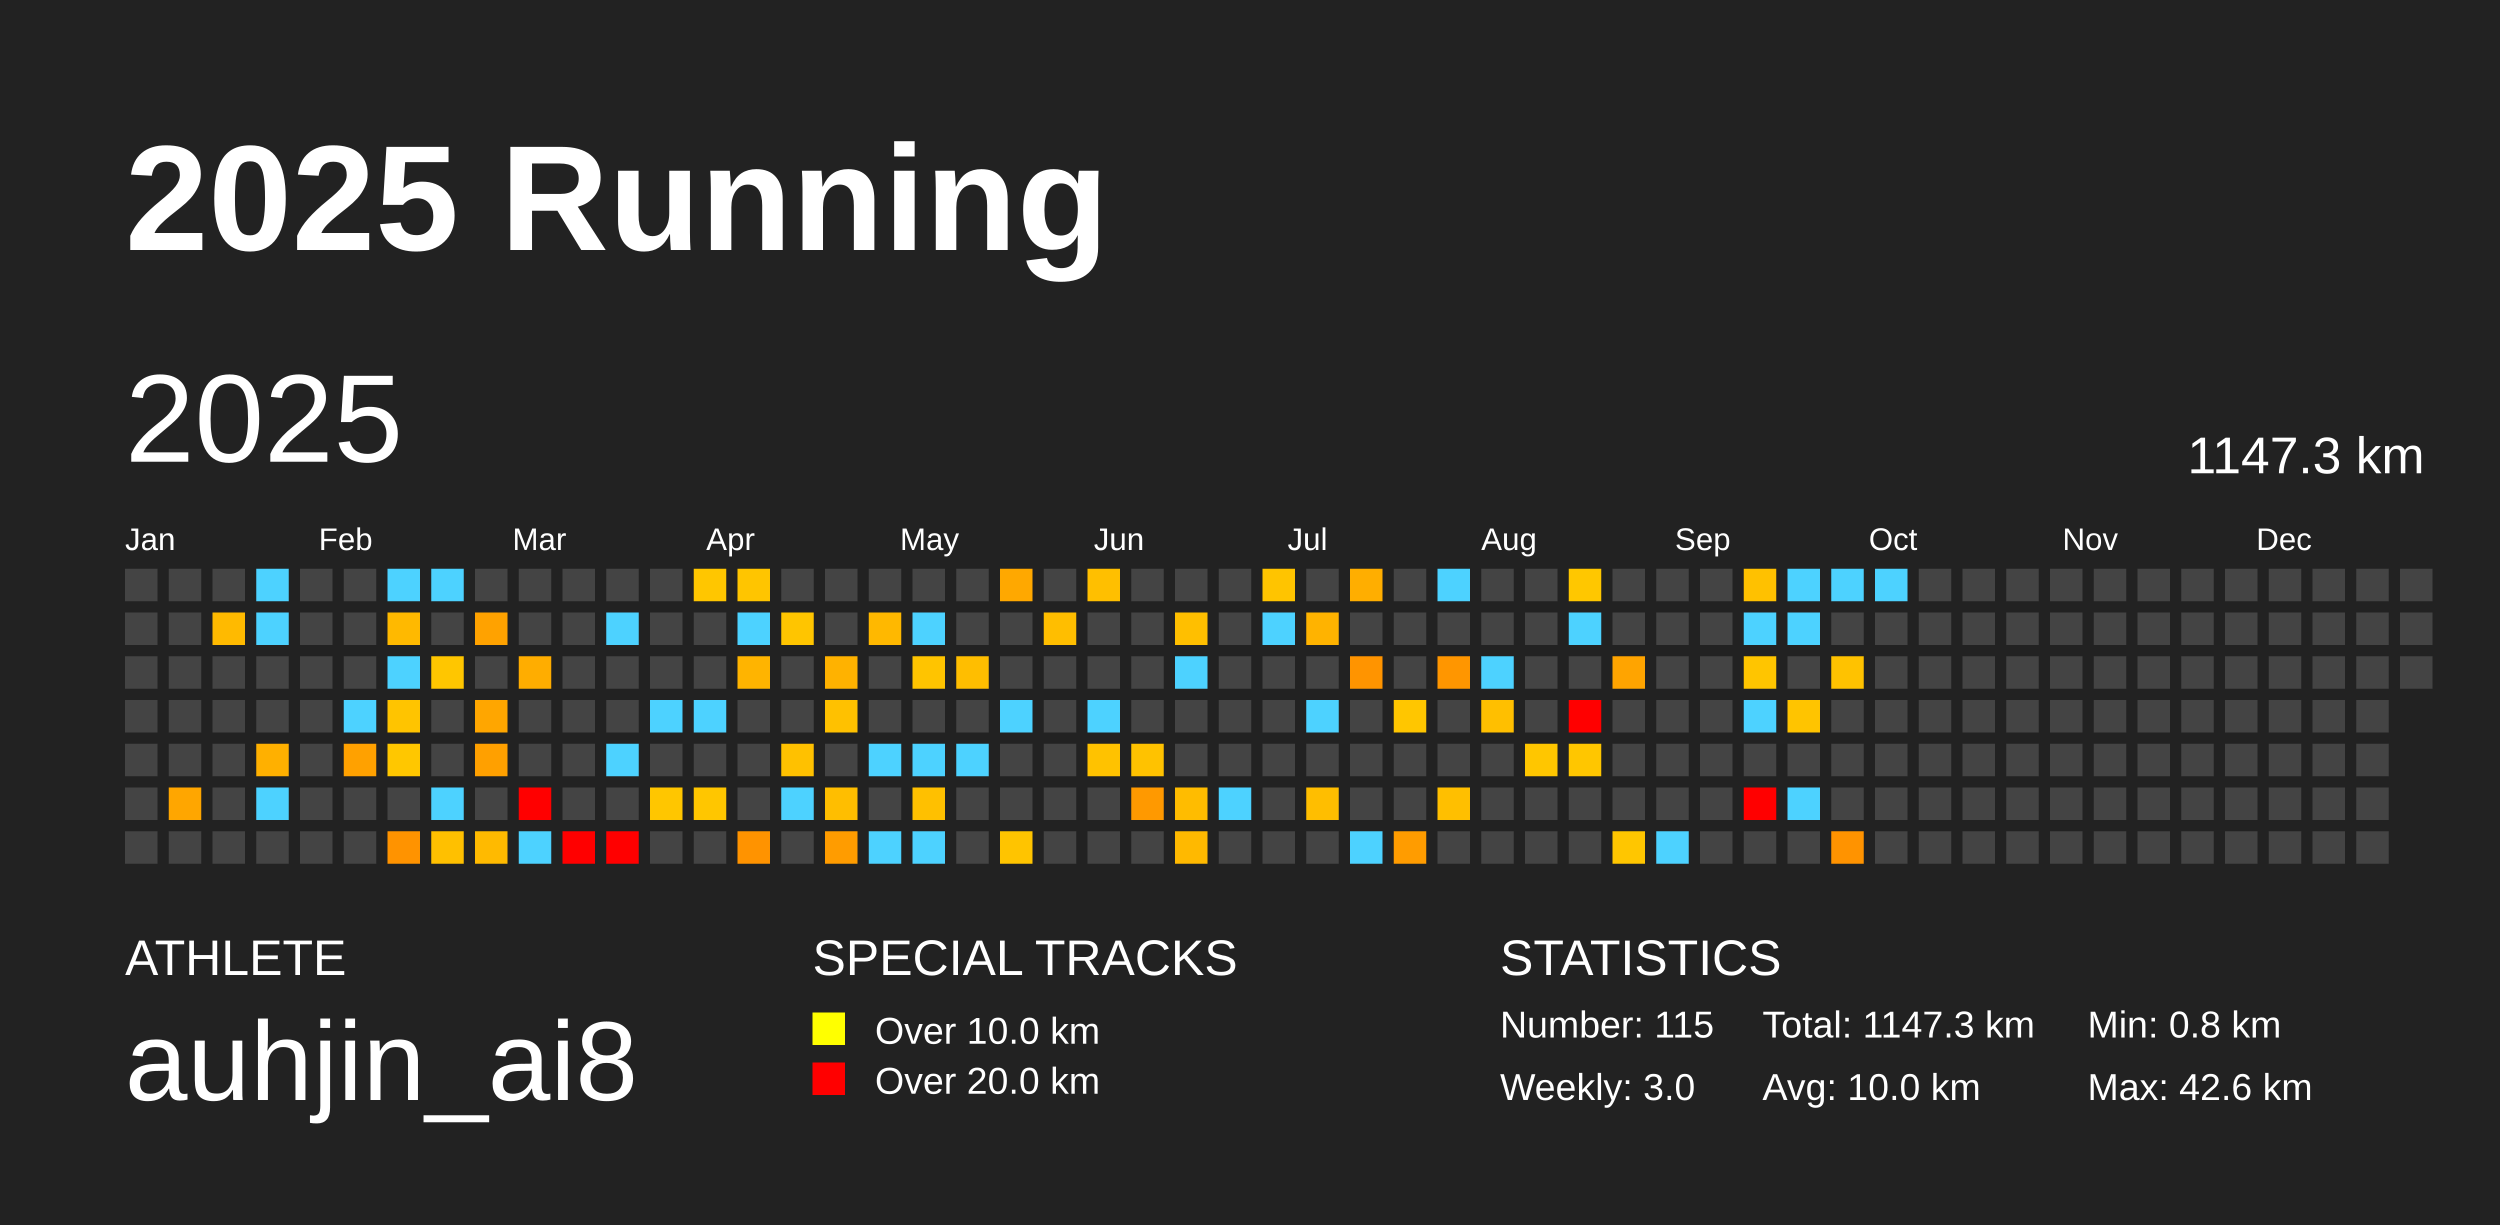
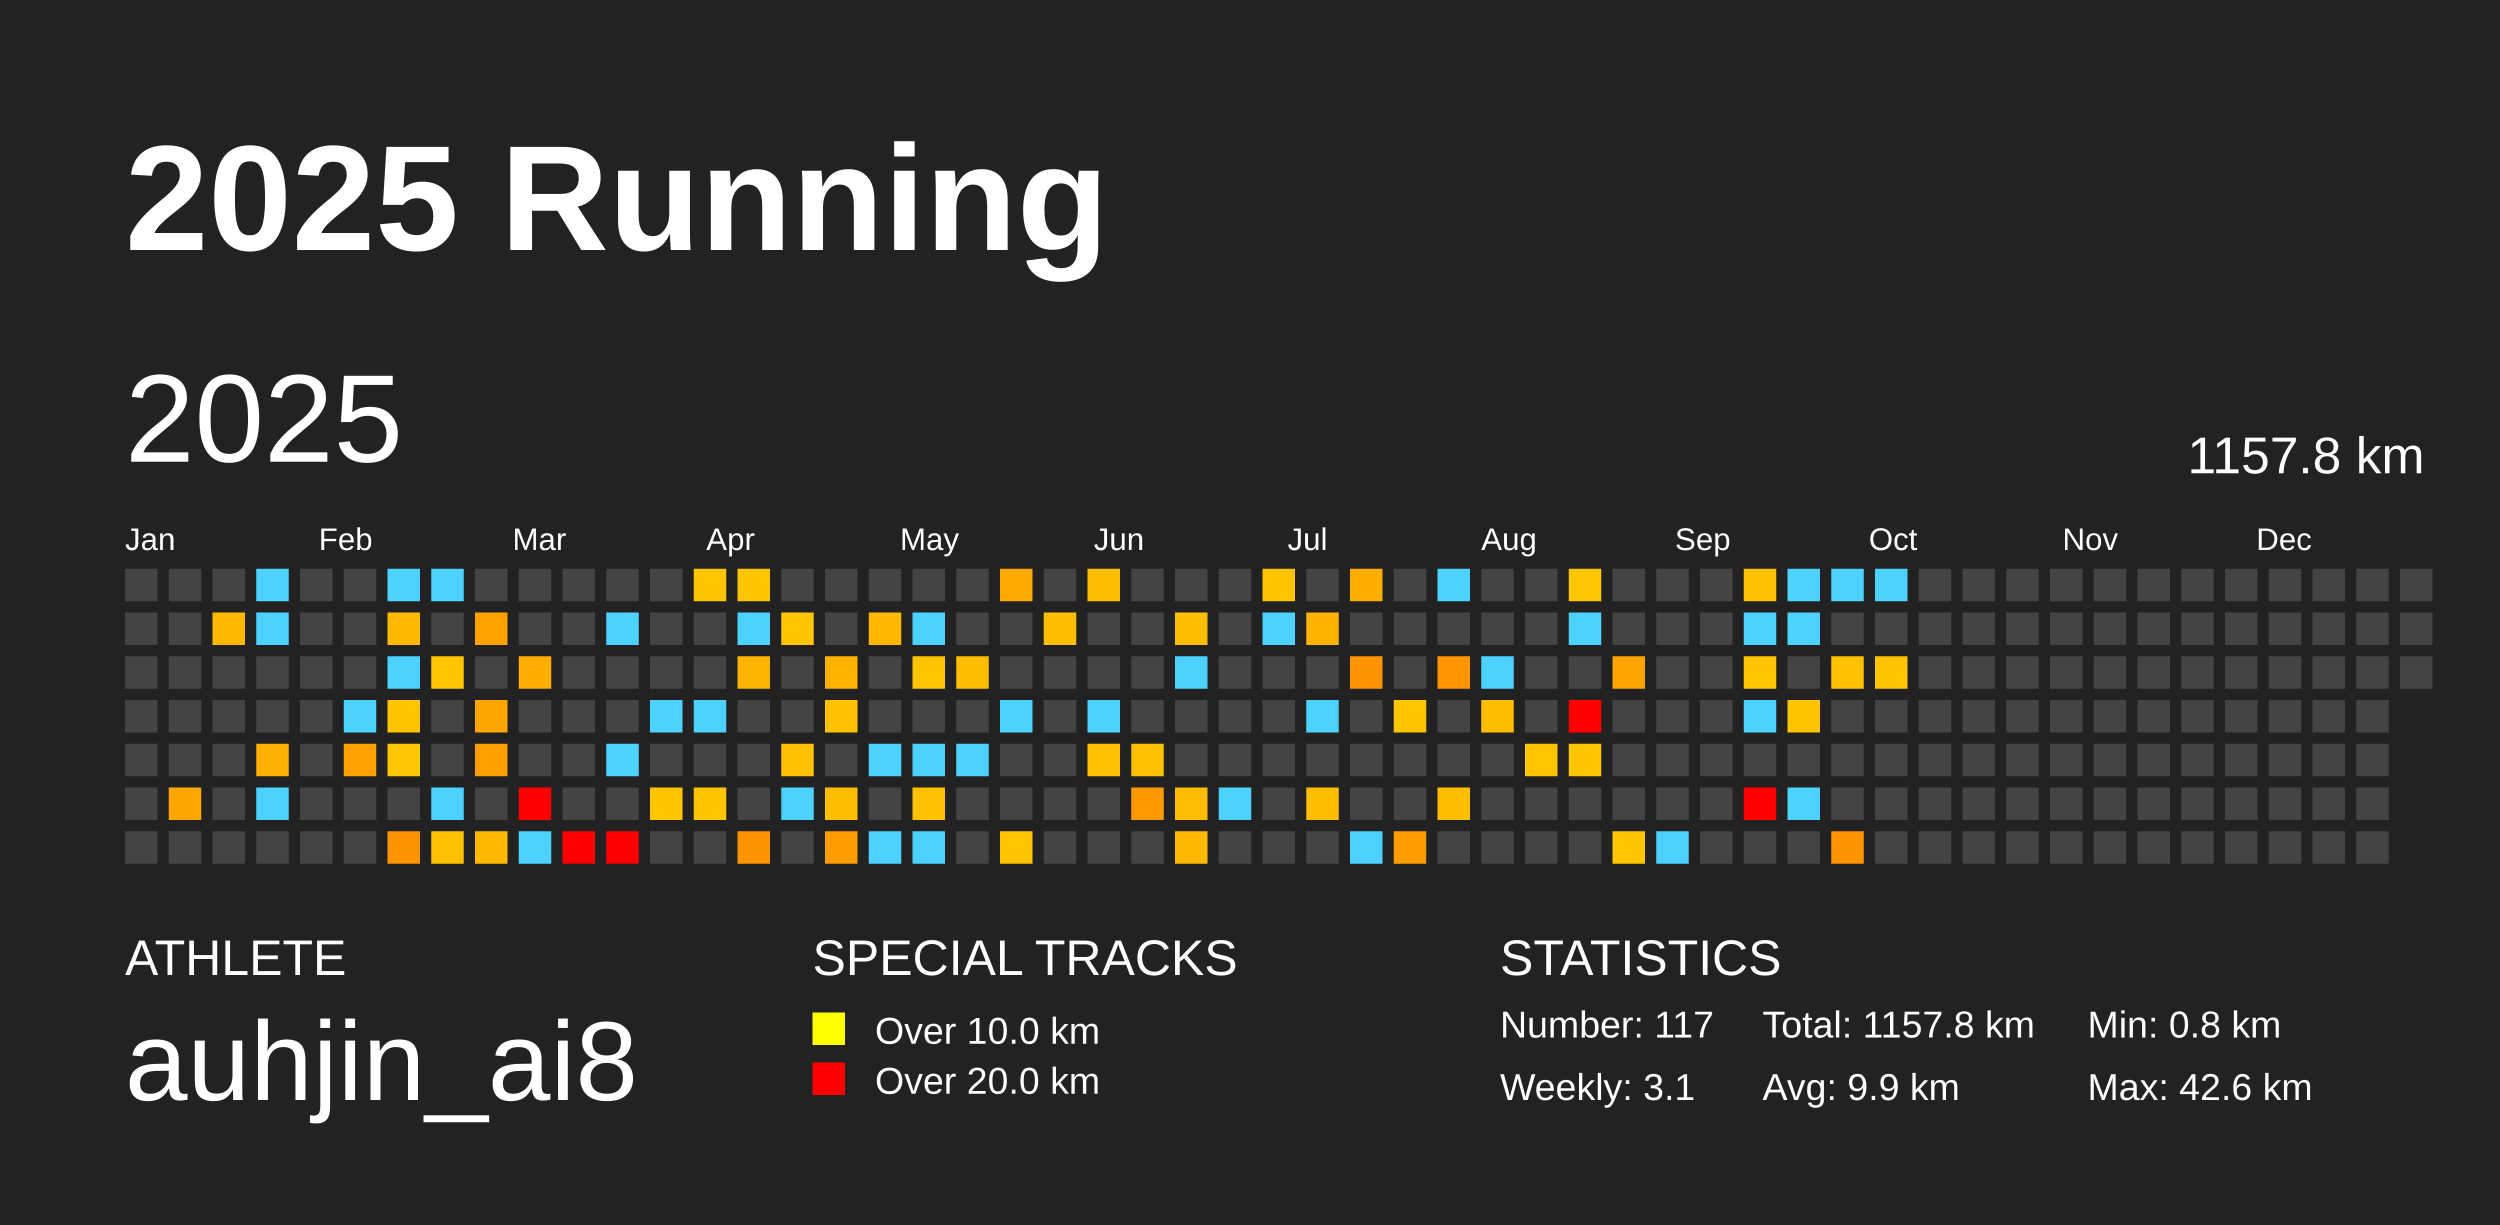
<svg xmlns="http://www.w3.org/2000/svg" baseProfile="full" height="98mm" version="1.1" viewBox="0,0,200,98" width="200mm">
  <defs />
  <rect fill="#222222" height="98" width="200" x="0" y="0" />
  <text fill="#FFFFFF" style="font-size:12px; font-family:Arial; font-weight:bold;" x="10" y="20">2025 Running</text>
  <text fill="#FFFFFF" style="font-size:4px; font-family:Arial" x="10" y="78">ATHLETE</text>
  <text fill="#FFFFFF" style="font-size:9px; font-family:Arial" x="10" y="88">auhjin_ai8</text>
  <text fill="#FFFFFF" style="font-size:4px; font-family:Arial" x="65" y="78">SPECIAL TRACKS</text>
  <rect fill="yellow" height="2.6" width="2.6" x="65" y="81" />
  <text fill="#FFFFFF" style="font-size:3px; font-family:Arial" x="70" y="83.5">Over 10.0 km</text>
  <rect fill="red" height="2.6" width="2.6" x="65" y="85" />
  <text fill="#FFFFFF" style="font-size:3px; font-family:Arial" x="70" y="87.5">Over 20.0 km</text>
  <text fill="#FFFFFF" style="font-size:4px; font-family:Arial" x="120" y="78">STATISTICS</text>
-   <text fill="#FFFFFF" style="font-size:3px; font-family:Arial" x="120" y="83">Number: 115</text>
-   <text fill="#FFFFFF" style="font-size:3px; font-family:Arial" x="120" y="88">Weekly: 3.0</text>
-   <text fill="#FFFFFF" style="font-size:3px; font-family:Arial" x="141" y="83">Total: 1147.3 km</text>
-   <text fill="#FFFFFF" style="font-size:3px; font-family:Arial" x="141" y="88">Avg: 10.0 km</text>
+   <text fill="#FFFFFF" style="font-size:3px; font-family:Arial" x="120" y="83">Number: 117</text>
+   <text fill="#FFFFFF" style="font-size:3px; font-family:Arial" x="120" y="88">Weekly: 3.1</text>
+   <text fill="#FFFFFF" style="font-size:3px; font-family:Arial" x="141" y="83">Total: 1157.8 km</text>
+   <text fill="#FFFFFF" style="font-size:3px; font-family:Arial" x="141" y="88">Avg: 9.9 km</text>
  <text fill="#FFFFFF" style="font-size:3px; font-family:Arial" x="167" y="83">Min: 0.8 km</text>
  <text fill="#FFFFFF" style="font-size:3px; font-family:Arial" x="167" y="88">Max: 42.6 km</text>
  <text dominant-baseline="hanging" fill="#FFFFFF" style="font-size:10.0px; font-family:Arial;" x="10" y="30">2025</text>
-   <text dominant-baseline="hanging" fill="#FFFFFF" style="font-size:4.125px; font-family:Arial;" x="175" y="35">1147.3 km</text>
+   <text dominant-baseline="hanging" fill="#FFFFFF" style="font-size:4.125px; font-family:Arial;" x="175" y="35">1157.8 km</text>
  <text fill="#FFFFFF" style="font-size:2.5px; font-family:Arial" x="10.0" y="44">Jan</text>
  <text fill="#FFFFFF" style="font-size:2.5px; font-family:Arial" x="25.5" y="44">Feb</text>
  <text fill="#FFFFFF" style="font-size:2.5px; font-family:Arial" x="41.0" y="44">Mar</text>
  <text fill="#FFFFFF" style="font-size:2.5px; font-family:Arial" x="56.5" y="44">Apr</text>
  <text fill="#FFFFFF" style="font-size:2.5px; font-family:Arial" x="72.0" y="44">May</text>
  <text fill="#FFFFFF" style="font-size:2.5px; font-family:Arial" x="87.5" y="44">Jun</text>
  <text fill="#FFFFFF" style="font-size:2.5px; font-family:Arial" x="103.0" y="44">Jul</text>
  <text fill="#FFFFFF" style="font-size:2.5px; font-family:Arial" x="118.5" y="44">Aug</text>
  <text fill="#FFFFFF" style="font-size:2.5px; font-family:Arial" x="134.0" y="44">Sep</text>
  <text fill="#FFFFFF" style="font-size:2.5px; font-family:Arial" x="149.5" y="44">Oct</text>
  <text fill="#FFFFFF" style="font-size:2.5px; font-family:Arial" x="165.0" y="44">Nov</text>
  <text fill="#FFFFFF" style="font-size:2.5px; font-family:Arial" x="180.5" y="44">Dec</text>
  <rect fill="#444444" height="2.6" width="2.6" x="10.0" y="45.5" />
  <rect fill="#444444" height="2.6" width="2.6" x="10.0" y="49.0" />
  <rect fill="#444444" height="2.6" width="2.6" x="10.0" y="52.5" />
  <rect fill="#444444" height="2.6" width="2.6" x="10.0" y="56.0" />
  <rect fill="#444444" height="2.6" width="2.6" x="10.0" y="59.5" />
  <rect fill="#444444" height="2.6" width="2.6" x="10.0" y="63.0" />
  <rect fill="#444444" height="2.6" width="2.6" x="10.0" y="66.5" />
  <rect fill="#444444" height="2.6" width="2.6" x="13.5" y="45.5" />
  <rect fill="#444444" height="2.6" width="2.6" x="13.5" y="49.0" />
  <rect fill="#444444" height="2.6" width="2.6" x="13.5" y="52.5" />
  <rect fill="#444444" height="2.6" width="2.6" x="13.5" y="56.0" />
  <rect fill="#444444" height="2.6" width="2.6" x="13.5" y="59.5" />
  <rect fill="#ffa600" height="2.6" width="2.6" x="13.5" y="63.0" />
  <rect fill="#444444" height="2.6" width="2.6" x="13.5" y="66.5" />
  <rect fill="#444444" height="2.6" width="2.6" x="17.0" y="45.5" />
  <rect fill="#ffba00" height="2.6" width="2.6" x="17.0" y="49.0" />
  <rect fill="#444444" height="2.6" width="2.6" x="17.0" y="52.5" />
  <rect fill="#444444" height="2.6" width="2.6" x="17.0" y="56.0" />
  <rect fill="#444444" height="2.6" width="2.6" x="17.0" y="59.5" />
  <rect fill="#444444" height="2.6" width="2.6" x="17.0" y="63.0" />
  <rect fill="#444444" height="2.6" width="2.6" x="17.0" y="66.5" />
  <rect fill="#4dd2ff" height="2.6" width="2.6" x="20.5" y="45.5" />
  <rect fill="#4dd2ff" height="2.6" width="2.6" x="20.5" y="49.0" />
  <rect fill="#444444" height="2.6" width="2.6" x="20.5" y="52.5" />
  <rect fill="#444444" height="2.6" width="2.6" x="20.5" y="56.0" />
  <rect fill="#ffb000" height="2.6" width="2.6" x="20.5" y="59.5" />
  <rect fill="#4dd2ff" height="2.6" width="2.6" x="20.5" y="63.0" />
  <rect fill="#444444" height="2.6" width="2.6" x="20.5" y="66.5" />
  <rect fill="#444444" height="2.6" width="2.6" x="24.0" y="45.5" />
  <rect fill="#444444" height="2.6" width="2.6" x="24.0" y="49.0" />
  <rect fill="#444444" height="2.6" width="2.6" x="24.0" y="52.5" />
  <rect fill="#444444" height="2.6" width="2.6" x="24.0" y="56.0" />
  <rect fill="#444444" height="2.6" width="2.6" x="24.0" y="59.5" />
  <rect fill="#444444" height="2.6" width="2.6" x="24.0" y="63.0" />
  <rect fill="#444444" height="2.6" width="2.6" x="24.0" y="66.5" />
  <rect fill="#444444" height="2.6" width="2.6" x="27.5" y="45.5" />
  <rect fill="#444444" height="2.6" width="2.6" x="27.5" y="49.0" />
  <rect fill="#444444" height="2.6" width="2.6" x="27.5" y="52.5" />
  <rect fill="#4dd2ff" height="2.6" width="2.6" x="27.5" y="56.0" />
  <rect fill="#ffa100" height="2.6" width="2.6" x="27.5" y="59.5" />
  <rect fill="#444444" height="2.6" width="2.6" x="27.5" y="63.0" />
  <rect fill="#444444" height="2.6" width="2.6" x="27.5" y="66.5" />
  <rect fill="#4dd2ff" height="2.6" width="2.6" x="31.0" y="45.5" />
  <rect fill="#ffb900" height="2.6" width="2.6" x="31.0" y="49.0" />
  <rect fill="#4dd2ff" height="2.6" width="2.6" x="31.0" y="52.5" />
  <rect fill="#ffc400" height="2.6" width="2.6" x="31.0" y="56.0" />
  <rect fill="#ffc700" height="2.6" width="2.6" x="31.0" y="59.5" />
  <rect fill="#444444" height="2.6" width="2.6" x="31.0" y="63.0" />
  <rect fill="#ff9300" height="2.6" width="2.6" x="31.0" y="66.5" />
  <rect fill="#4dd2ff" height="2.6" width="2.6" x="34.5" y="45.5" />
  <rect fill="#444444" height="2.6" width="2.6" x="34.5" y="49.0" />
  <rect fill="#ffc600" height="2.6" width="2.6" x="34.5" y="52.5" />
  <rect fill="#444444" height="2.6" width="2.6" x="34.5" y="56.0" />
  <rect fill="#444444" height="2.6" width="2.6" x="34.5" y="59.5" />
  <rect fill="#4dd2ff" height="2.6" width="2.6" x="34.5" y="63.0" />
  <rect fill="#ffc000" height="2.6" width="2.6" x="34.5" y="66.5" />
  <rect fill="#444444" height="2.6" width="2.6" x="38.0" y="45.5" />
  <rect fill="#ffa200" height="2.6" width="2.6" x="38.0" y="49.0" />
  <rect fill="#444444" height="2.6" width="2.6" x="38.0" y="52.5" />
  <rect fill="#ffa600" height="2.6" width="2.6" x="38.0" y="56.0" />
  <rect fill="#ffa000" height="2.6" width="2.6" x="38.0" y="59.5" />
  <rect fill="#444444" height="2.6" width="2.6" x="38.0" y="63.0" />
  <rect fill="#ffba00" height="2.6" width="2.6" x="38.0" y="66.5" />
  <rect fill="#444444" height="2.6" width="2.6" x="41.5" y="45.5" />
  <rect fill="#444444" height="2.6" width="2.6" x="41.5" y="49.0" />
  <rect fill="#ffad00" height="2.6" width="2.6" x="41.5" y="52.5" />
  <rect fill="#444444" height="2.6" width="2.6" x="41.5" y="56.0" />
  <rect fill="#444444" height="2.6" width="2.6" x="41.5" y="59.5" />
  <rect fill="red" height="2.6" width="2.6" x="41.5" y="63.0" />
  <rect fill="#4dd2ff" height="2.6" width="2.6" x="41.5" y="66.5" />
  <rect fill="#444444" height="2.6" width="2.6" x="45.0" y="45.5" />
  <rect fill="#444444" height="2.6" width="2.6" x="45.0" y="49.0" />
  <rect fill="#444444" height="2.6" width="2.6" x="45.0" y="52.5" />
  <rect fill="#444444" height="2.6" width="2.6" x="45.0" y="56.0" />
  <rect fill="#444444" height="2.6" width="2.6" x="45.0" y="59.5" />
  <rect fill="#444444" height="2.6" width="2.6" x="45.0" y="63.0" />
  <rect fill="red" height="2.6" width="2.6" x="45.0" y="66.5" />
  <rect fill="#444444" height="2.6" width="2.6" x="48.5" y="45.5" />
  <rect fill="#4dd2ff" height="2.6" width="2.6" x="48.5" y="49.0" />
  <rect fill="#444444" height="2.6" width="2.6" x="48.5" y="52.5" />
  <rect fill="#444444" height="2.6" width="2.6" x="48.5" y="56.0" />
  <rect fill="#4dd2ff" height="2.6" width="2.6" x="48.5" y="59.5" />
  <rect fill="#444444" height="2.6" width="2.6" x="48.5" y="63.0" />
  <rect fill="red" height="2.6" width="2.6" x="48.5" y="66.5" />
  <rect fill="#444444" height="2.6" width="2.6" x="52.0" y="45.5" />
  <rect fill="#444444" height="2.6" width="2.6" x="52.0" y="49.0" />
  <rect fill="#444444" height="2.6" width="2.6" x="52.0" y="52.5" />
  <rect fill="#4dd2ff" height="2.6" width="2.6" x="52.0" y="56.0" />
  <rect fill="#444444" height="2.6" width="2.6" x="52.0" y="59.5" />
  <rect fill="#ffc600" height="2.6" width="2.6" x="52.0" y="63.0" />
  <rect fill="#444444" height="2.6" width="2.6" x="52.0" y="66.5" />
  <rect fill="#ffc600" height="2.6" width="2.6" x="55.5" y="45.5" />
  <rect fill="#444444" height="2.6" width="2.6" x="55.5" y="49.0" />
  <rect fill="#444444" height="2.6" width="2.6" x="55.5" y="52.5" />
  <rect fill="#4dd2ff" height="2.6" width="2.6" x="55.5" y="56.0" />
  <rect fill="#444444" height="2.6" width="2.6" x="55.5" y="59.5" />
  <rect fill="#ffc600" height="2.6" width="2.6" x="55.5" y="63.0" />
  <rect fill="#444444" height="2.6" width="2.6" x="55.5" y="66.5" />
  <rect fill="#ffc500" height="2.6" width="2.6" x="59.0" y="45.5" />
  <rect fill="#4dd2ff" height="2.6" width="2.6" x="59.0" y="49.0" />
  <rect fill="#ffb400" height="2.6" width="2.6" x="59.0" y="52.5" />
  <rect fill="#444444" height="2.6" width="2.6" x="59.0" y="56.0" />
  <rect fill="#444444" height="2.6" width="2.6" x="59.0" y="59.5" />
  <rect fill="#444444" height="2.6" width="2.6" x="59.0" y="63.0" />
  <rect fill="#ff9300" height="2.6" width="2.6" x="59.0" y="66.5" />
  <rect fill="#444444" height="2.6" width="2.6" x="62.5" y="45.5" />
  <rect fill="#ffc500" height="2.6" width="2.6" x="62.5" y="49.0" />
  <rect fill="#444444" height="2.6" width="2.6" x="62.5" y="52.5" />
  <rect fill="#444444" height="2.6" width="2.6" x="62.5" y="56.0" />
  <rect fill="#ffc100" height="2.6" width="2.6" x="62.5" y="59.5" />
  <rect fill="#4dd2ff" height="2.6" width="2.6" x="62.5" y="63.0" />
  <rect fill="#444444" height="2.6" width="2.6" x="62.5" y="66.5" />
  <rect fill="#444444" height="2.6" width="2.6" x="66.0" y="45.5" />
  <rect fill="#444444" height="2.6" width="2.6" x="66.0" y="49.0" />
  <rect fill="#ffb200" height="2.6" width="2.6" x="66.0" y="52.5" />
  <rect fill="#ffc100" height="2.6" width="2.6" x="66.0" y="56.0" />
  <rect fill="#444444" height="2.6" width="2.6" x="66.0" y="59.5" />
  <rect fill="#ffbe00" height="2.6" width="2.6" x="66.0" y="63.0" />
  <rect fill="#ff9c00" height="2.6" width="2.6" x="66.0" y="66.5" />
  <rect fill="#444444" height="2.6" width="2.6" x="69.5" y="45.5" />
  <rect fill="#ffb800" height="2.6" width="2.6" x="69.5" y="49.0" />
  <rect fill="#444444" height="2.6" width="2.6" x="69.5" y="52.5" />
  <rect fill="#444444" height="2.6" width="2.6" x="69.5" y="56.0" />
  <rect fill="#4dd2ff" height="2.6" width="2.6" x="69.5" y="59.5" />
  <rect fill="#444444" height="2.6" width="2.6" x="69.5" y="63.0" />
  <rect fill="#4dd2ff" height="2.6" width="2.6" x="69.5" y="66.5" />
  <rect fill="#444444" height="2.6" width="2.6" x="73.0" y="45.5" />
  <rect fill="#4dd2ff" height="2.6" width="2.6" x="73.0" y="49.0" />
  <rect fill="#ffc400" height="2.6" width="2.6" x="73.0" y="52.5" />
  <rect fill="#444444" height="2.6" width="2.6" x="73.0" y="56.0" />
  <rect fill="#4dd2ff" height="2.6" width="2.6" x="73.0" y="59.5" />
  <rect fill="#ffc000" height="2.6" width="2.6" x="73.0" y="63.0" />
  <rect fill="#4dd2ff" height="2.6" width="2.6" x="73.0" y="66.5" />
  <rect fill="#444444" height="2.6" width="2.6" x="76.5" y="45.5" />
  <rect fill="#444444" height="2.6" width="2.6" x="76.5" y="49.0" />
  <rect fill="#ffbe00" height="2.6" width="2.6" x="76.5" y="52.5" />
  <rect fill="#444444" height="2.6" width="2.6" x="76.5" y="56.0" />
  <rect fill="#4dd2ff" height="2.6" width="2.6" x="76.5" y="59.5" />
  <rect fill="#444444" height="2.6" width="2.6" x="76.5" y="63.0" />
  <rect fill="#444444" height="2.6" width="2.6" x="76.5" y="66.5" />
  <rect fill="#ffa800" height="2.6" width="2.6" x="80.0" y="45.5" />
  <rect fill="#444444" height="2.6" width="2.6" x="80.0" y="49.0" />
  <rect fill="#444444" height="2.6" width="2.6" x="80.0" y="52.5" />
  <rect fill="#4dd2ff" height="2.6" width="2.6" x="80.0" y="56.0" />
  <rect fill="#444444" height="2.6" width="2.6" x="80.0" y="59.5" />
  <rect fill="#444444" height="2.6" width="2.6" x="80.0" y="63.0" />
  <rect fill="#ffc400" height="2.6" width="2.6" x="80.0" y="66.5" />
  <rect fill="#444444" height="2.6" width="2.6" x="83.5" y="45.5" />
  <rect fill="#ffbe00" height="2.6" width="2.6" x="83.5" y="49.0" />
  <rect fill="#444444" height="2.6" width="2.6" x="83.5" y="52.5" />
  <rect fill="#444444" height="2.6" width="2.6" x="83.5" y="56.0" />
  <rect fill="#444444" height="2.6" width="2.6" x="83.5" y="59.5" />
  <rect fill="#444444" height="2.6" width="2.6" x="83.5" y="63.0" />
  <rect fill="#444444" height="2.6" width="2.6" x="83.5" y="66.5" />
  <rect fill="#ffbf00" height="2.6" width="2.6" x="87.0" y="45.5" />
  <rect fill="#444444" height="2.6" width="2.6" x="87.0" y="49.0" />
  <rect fill="#444444" height="2.6" width="2.6" x="87.0" y="52.5" />
  <rect fill="#4dd2ff" height="2.6" width="2.6" x="87.0" y="56.0" />
  <rect fill="#ffc200" height="2.6" width="2.6" x="87.0" y="59.5" />
  <rect fill="#444444" height="2.6" width="2.6" x="87.0" y="63.0" />
  <rect fill="#444444" height="2.6" width="2.6" x="87.0" y="66.5" />
  <rect fill="#444444" height="2.6" width="2.6" x="90.5" y="45.5" />
  <rect fill="#444444" height="2.6" width="2.6" x="90.5" y="49.0" />
  <rect fill="#444444" height="2.6" width="2.6" x="90.5" y="52.5" />
  <rect fill="#444444" height="2.6" width="2.6" x="90.5" y="56.0" />
  <rect fill="#ffc200" height="2.6" width="2.6" x="90.5" y="59.5" />
  <rect fill="#ff9900" height="2.6" width="2.6" x="90.5" y="63.0" />
  <rect fill="#444444" height="2.6" width="2.6" x="90.5" y="66.5" />
  <rect fill="#444444" height="2.6" width="2.6" x="94.0" y="45.5" />
  <rect fill="#ffbf00" height="2.6" width="2.6" x="94.0" y="49.0" />
  <rect fill="#4dd2ff" height="2.6" width="2.6" x="94.0" y="52.5" />
  <rect fill="#444444" height="2.6" width="2.6" x="94.0" y="56.0" />
  <rect fill="#444444" height="2.6" width="2.6" x="94.0" y="59.5" />
  <rect fill="#ffbc00" height="2.6" width="2.6" x="94.0" y="63.0" />
  <rect fill="#ffb900" height="2.6" width="2.6" x="94.0" y="66.5" />
  <rect fill="#444444" height="2.6" width="2.6" x="97.5" y="45.5" />
  <rect fill="#444444" height="2.6" width="2.6" x="97.5" y="49.0" />
  <rect fill="#444444" height="2.6" width="2.6" x="97.5" y="52.5" />
  <rect fill="#444444" height="2.6" width="2.6" x="97.5" y="56.0" />
  <rect fill="#444444" height="2.6" width="2.6" x="97.5" y="59.5" />
  <rect fill="#4dd2ff" height="2.6" width="2.6" x="97.5" y="63.0" />
  <rect fill="#444444" height="2.6" width="2.6" x="97.5" y="66.5" />
  <rect fill="#ffc400" height="2.6" width="2.6" x="101.0" y="45.5" />
  <rect fill="#4dd2ff" height="2.6" width="2.6" x="101.0" y="49.0" />
  <rect fill="#444444" height="2.6" width="2.6" x="101.0" y="52.5" />
  <rect fill="#444444" height="2.6" width="2.6" x="101.0" y="56.0" />
  <rect fill="#444444" height="2.6" width="2.6" x="101.0" y="59.5" />
  <rect fill="#444444" height="2.6" width="2.6" x="101.0" y="63.0" />
  <rect fill="#444444" height="2.6" width="2.6" x="101.0" y="66.5" />
  <rect fill="#444444" height="2.6" width="2.6" x="104.5" y="45.5" />
  <rect fill="#ffb300" height="2.6" width="2.6" x="104.5" y="49.0" />
  <rect fill="#444444" height="2.6" width="2.6" x="104.5" y="52.5" />
  <rect fill="#4dd2ff" height="2.6" width="2.6" x="104.5" y="56.0" />
  <rect fill="#444444" height="2.6" width="2.6" x="104.5" y="59.5" />
  <rect fill="#ffbe00" height="2.6" width="2.6" x="104.5" y="63.0" />
  <rect fill="#444444" height="2.6" width="2.6" x="104.5" y="66.5" />
  <rect fill="#ffae00" height="2.6" width="2.6" x="108.0" y="45.5" />
  <rect fill="#444444" height="2.6" width="2.6" x="108.0" y="49.0" />
  <rect fill="#ff9400" height="2.6" width="2.6" x="108.0" y="52.5" />
  <rect fill="#444444" height="2.6" width="2.6" x="108.0" y="56.0" />
  <rect fill="#444444" height="2.6" width="2.6" x="108.0" y="59.5" />
  <rect fill="#444444" height="2.6" width="2.6" x="108.0" y="63.0" />
  <rect fill="#4dd2ff" height="2.6" width="2.6" x="108.0" y="66.5" />
  <rect fill="#444444" height="2.6" width="2.6" x="111.5" y="45.5" />
  <rect fill="#444444" height="2.6" width="2.6" x="111.5" y="49.0" />
  <rect fill="#444444" height="2.6" width="2.6" x="111.5" y="52.5" />
  <rect fill="#ffc600" height="2.6" width="2.6" x="111.5" y="56.0" />
  <rect fill="#444444" height="2.6" width="2.6" x="111.5" y="59.5" />
  <rect fill="#444444" height="2.6" width="2.6" x="111.5" y="63.0" />
  <rect fill="#ff9c00" height="2.6" width="2.6" x="111.5" y="66.5" />
  <rect fill="#4dd2ff" height="2.6" width="2.6" x="115.0" y="45.5" />
  <rect fill="#444444" height="2.6" width="2.6" x="115.0" y="49.0" />
  <rect fill="#ff9600" height="2.6" width="2.6" x="115.0" y="52.5" />
  <rect fill="#444444" height="2.6" width="2.6" x="115.0" y="56.0" />
  <rect fill="#444444" height="2.6" width="2.6" x="115.0" y="59.5" />
  <rect fill="#ffbf00" height="2.6" width="2.6" x="115.0" y="63.0" />
  <rect fill="#444444" height="2.6" width="2.6" x="115.0" y="66.5" />
  <rect fill="#444444" height="2.6" width="2.6" x="118.5" y="45.5" />
  <rect fill="#444444" height="2.6" width="2.6" x="118.5" y="49.0" />
  <rect fill="#4dd2ff" height="2.6" width="2.6" x="118.5" y="52.5" />
  <rect fill="#ffbf00" height="2.6" width="2.6" x="118.5" y="56.0" />
  <rect fill="#444444" height="2.6" width="2.6" x="118.5" y="59.5" />
  <rect fill="#444444" height="2.6" width="2.6" x="118.5" y="63.0" />
  <rect fill="#444444" height="2.6" width="2.6" x="118.5" y="66.5" />
  <rect fill="#444444" height="2.6" width="2.6" x="122.0" y="45.5" />
  <rect fill="#444444" height="2.6" width="2.6" x="122.0" y="49.0" />
  <rect fill="#444444" height="2.6" width="2.6" x="122.0" y="52.5" />
  <rect fill="#444444" height="2.6" width="2.6" x="122.0" y="56.0" />
  <rect fill="#ffc600" height="2.6" width="2.6" x="122.0" y="59.5" />
  <rect fill="#444444" height="2.6" width="2.6" x="122.0" y="63.0" />
  <rect fill="#444444" height="2.6" width="2.6" x="122.0" y="66.5" />
  <rect fill="#ffc700" height="2.6" width="2.6" x="125.5" y="45.5" />
  <rect fill="#4dd2ff" height="2.6" width="2.6" x="125.5" y="49.0" />
  <rect fill="#444444" height="2.6" width="2.6" x="125.5" y="52.5" />
  <rect fill="red" height="2.6" width="2.6" x="125.5" y="56.0" />
  <rect fill="#ffc600" height="2.6" width="2.6" x="125.5" y="59.5" />
  <rect fill="#444444" height="2.6" width="2.6" x="125.5" y="63.0" />
  <rect fill="#444444" height="2.6" width="2.6" x="125.5" y="66.5" />
  <rect fill="#444444" height="2.6" width="2.6" x="129.0" y="45.5" />
  <rect fill="#444444" height="2.6" width="2.6" x="129.0" y="49.0" />
  <rect fill="#ffa400" height="2.6" width="2.6" x="129.0" y="52.5" />
  <rect fill="#444444" height="2.6" width="2.6" x="129.0" y="56.0" />
  <rect fill="#444444" height="2.6" width="2.6" x="129.0" y="59.5" />
  <rect fill="#444444" height="2.6" width="2.6" x="129.0" y="63.0" />
  <rect fill="#ffc600" height="2.6" width="2.6" x="129.0" y="66.5" />
  <rect fill="#444444" height="2.6" width="2.6" x="132.5" y="45.5" />
  <rect fill="#444444" height="2.6" width="2.6" x="132.5" y="49.0" />
  <rect fill="#444444" height="2.6" width="2.6" x="132.5" y="52.5" />
  <rect fill="#444444" height="2.6" width="2.6" x="132.5" y="56.0" />
  <rect fill="#444444" height="2.6" width="2.6" x="132.5" y="59.5" />
  <rect fill="#444444" height="2.6" width="2.6" x="132.5" y="63.0" />
  <rect fill="#4dd2ff" height="2.6" width="2.6" x="132.5" y="66.5" />
  <rect fill="#444444" height="2.6" width="2.6" x="136.0" y="45.5" />
  <rect fill="#444444" height="2.6" width="2.6" x="136.0" y="49.0" />
  <rect fill="#444444" height="2.6" width="2.6" x="136.0" y="52.5" />
  <rect fill="#444444" height="2.6" width="2.6" x="136.0" y="56.0" />
  <rect fill="#444444" height="2.6" width="2.6" x="136.0" y="59.5" />
  <rect fill="#444444" height="2.6" width="2.6" x="136.0" y="63.0" />
  <rect fill="#444444" height="2.6" width="2.6" x="136.0" y="66.5" />
  <rect fill="#ffc100" height="2.6" width="2.6" x="139.5" y="45.5" />
  <rect fill="#4dd2ff" height="2.6" width="2.6" x="139.5" y="49.0" />
  <rect fill="#ffc500" height="2.6" width="2.6" x="139.5" y="52.5" />
  <rect fill="#4dd2ff" height="2.6" width="2.6" x="139.5" y="56.0" />
  <rect fill="#444444" height="2.6" width="2.6" x="139.5" y="59.5" />
  <rect fill="red" height="2.6" width="2.6" x="139.5" y="63.0" />
  <rect fill="#444444" height="2.6" width="2.6" x="139.5" y="66.5" />
  <rect fill="#4dd2ff" height="2.6" width="2.6" x="143.0" y="45.5" />
  <rect fill="#4dd2ff" height="2.6" width="2.6" x="143.0" y="49.0" />
  <rect fill="#444444" height="2.6" width="2.6" x="143.0" y="52.5" />
  <rect fill="#ffc400" height="2.6" width="2.6" x="143.0" y="56.0" />
  <rect fill="#444444" height="2.6" width="2.6" x="143.0" y="59.5" />
  <rect fill="#4dd2ff" height="2.6" width="2.6" x="143.0" y="63.0" />
  <rect fill="#444444" height="2.6" width="2.6" x="143.0" y="66.5" />
  <rect fill="#4dd2ff" height="2.6" width="2.6" x="146.5" y="45.5" />
  <rect fill="#444444" height="2.6" width="2.6" x="146.5" y="49.0" />
  <rect fill="#ffc200" height="2.6" width="2.6" x="146.5" y="52.5" />
  <rect fill="#444444" height="2.6" width="2.6" x="146.5" y="56.0" />
  <rect fill="#444444" height="2.6" width="2.6" x="146.5" y="59.5" />
  <rect fill="#444444" height="2.6" width="2.6" x="146.5" y="63.0" />
  <rect fill="#ff9300" height="2.6" width="2.6" x="146.5" y="66.5" />
  <rect fill="#4dd2ff" height="2.6" width="2.6" x="150.0" y="45.5" />
  <rect fill="#444444" height="2.6" width="2.6" x="150.0" y="49.0" />
-   <rect fill="#444444" height="2.6" width="2.6" x="150.0" y="52.5" />
+   <rect fill="#ffc400" height="2.6" width="2.6" x="150.0" y="52.5" />
  <rect fill="#444444" height="2.6" width="2.6" x="150.0" y="56.0" />
  <rect fill="#444444" height="2.6" width="2.6" x="150.0" y="59.5" />
  <rect fill="#444444" height="2.6" width="2.6" x="150.0" y="63.0" />
  <rect fill="#444444" height="2.6" width="2.6" x="150.0" y="66.5" />
  <rect fill="#444444" height="2.6" width="2.6" x="153.5" y="45.5" />
  <rect fill="#444444" height="2.6" width="2.6" x="153.5" y="49.0" />
  <rect fill="#444444" height="2.6" width="2.6" x="153.5" y="52.5" />
  <rect fill="#444444" height="2.6" width="2.6" x="153.5" y="56.0" />
  <rect fill="#444444" height="2.6" width="2.6" x="153.5" y="59.5" />
  <rect fill="#444444" height="2.6" width="2.6" x="153.5" y="63.0" />
  <rect fill="#444444" height="2.6" width="2.6" x="153.5" y="66.5" />
  <rect fill="#444444" height="2.6" width="2.6" x="157.0" y="45.5" />
  <rect fill="#444444" height="2.6" width="2.6" x="157.0" y="49.0" />
  <rect fill="#444444" height="2.6" width="2.6" x="157.0" y="52.5" />
  <rect fill="#444444" height="2.6" width="2.6" x="157.0" y="56.0" />
  <rect fill="#444444" height="2.6" width="2.6" x="157.0" y="59.5" />
  <rect fill="#444444" height="2.6" width="2.6" x="157.0" y="63.0" />
  <rect fill="#444444" height="2.6" width="2.6" x="157.0" y="66.5" />
  <rect fill="#444444" height="2.6" width="2.6" x="160.5" y="45.5" />
  <rect fill="#444444" height="2.6" width="2.6" x="160.5" y="49.0" />
  <rect fill="#444444" height="2.6" width="2.6" x="160.5" y="52.5" />
  <rect fill="#444444" height="2.6" width="2.6" x="160.5" y="56.0" />
  <rect fill="#444444" height="2.6" width="2.6" x="160.5" y="59.5" />
  <rect fill="#444444" height="2.6" width="2.6" x="160.5" y="63.0" />
  <rect fill="#444444" height="2.6" width="2.6" x="160.5" y="66.5" />
  <rect fill="#444444" height="2.6" width="2.6" x="164.0" y="45.5" />
  <rect fill="#444444" height="2.6" width="2.6" x="164.0" y="49.0" />
  <rect fill="#444444" height="2.6" width="2.6" x="164.0" y="52.5" />
  <rect fill="#444444" height="2.6" width="2.6" x="164.0" y="56.0" />
  <rect fill="#444444" height="2.6" width="2.6" x="164.0" y="59.5" />
  <rect fill="#444444" height="2.6" width="2.6" x="164.0" y="63.0" />
  <rect fill="#444444" height="2.6" width="2.6" x="164.0" y="66.5" />
  <rect fill="#444444" height="2.6" width="2.6" x="167.5" y="45.5" />
  <rect fill="#444444" height="2.6" width="2.6" x="167.5" y="49.0" />
  <rect fill="#444444" height="2.6" width="2.6" x="167.5" y="52.5" />
  <rect fill="#444444" height="2.6" width="2.6" x="167.5" y="56.0" />
  <rect fill="#444444" height="2.6" width="2.6" x="167.5" y="59.5" />
  <rect fill="#444444" height="2.6" width="2.6" x="167.5" y="63.0" />
  <rect fill="#444444" height="2.6" width="2.6" x="167.5" y="66.5" />
  <rect fill="#444444" height="2.6" width="2.6" x="171.0" y="45.5" />
  <rect fill="#444444" height="2.6" width="2.6" x="171.0" y="49.0" />
  <rect fill="#444444" height="2.6" width="2.6" x="171.0" y="52.5" />
  <rect fill="#444444" height="2.6" width="2.6" x="171.0" y="56.0" />
  <rect fill="#444444" height="2.6" width="2.6" x="171.0" y="59.5" />
  <rect fill="#444444" height="2.6" width="2.6" x="171.0" y="63.0" />
  <rect fill="#444444" height="2.6" width="2.6" x="171.0" y="66.5" />
  <rect fill="#444444" height="2.6" width="2.6" x="174.5" y="45.5" />
  <rect fill="#444444" height="2.6" width="2.6" x="174.5" y="49.0" />
  <rect fill="#444444" height="2.6" width="2.6" x="174.5" y="52.5" />
  <rect fill="#444444" height="2.6" width="2.6" x="174.5" y="56.0" />
  <rect fill="#444444" height="2.6" width="2.6" x="174.5" y="59.5" />
  <rect fill="#444444" height="2.6" width="2.6" x="174.5" y="63.0" />
  <rect fill="#444444" height="2.6" width="2.6" x="174.5" y="66.5" />
  <rect fill="#444444" height="2.6" width="2.6" x="178.0" y="45.5" />
  <rect fill="#444444" height="2.6" width="2.6" x="178.0" y="49.0" />
  <rect fill="#444444" height="2.6" width="2.6" x="178.0" y="52.5" />
  <rect fill="#444444" height="2.6" width="2.6" x="178.0" y="56.0" />
  <rect fill="#444444" height="2.6" width="2.6" x="178.0" y="59.5" />
  <rect fill="#444444" height="2.6" width="2.6" x="178.0" y="63.0" />
  <rect fill="#444444" height="2.6" width="2.6" x="178.0" y="66.5" />
  <rect fill="#444444" height="2.6" width="2.6" x="181.5" y="45.5" />
  <rect fill="#444444" height="2.6" width="2.6" x="181.5" y="49.0" />
  <rect fill="#444444" height="2.6" width="2.6" x="181.5" y="52.5" />
  <rect fill="#444444" height="2.6" width="2.6" x="181.5" y="56.0" />
  <rect fill="#444444" height="2.6" width="2.6" x="181.5" y="59.5" />
  <rect fill="#444444" height="2.6" width="2.6" x="181.5" y="63.0" />
  <rect fill="#444444" height="2.6" width="2.6" x="181.5" y="66.5" />
  <rect fill="#444444" height="2.6" width="2.6" x="185.0" y="45.5" />
  <rect fill="#444444" height="2.6" width="2.6" x="185.0" y="49.0" />
  <rect fill="#444444" height="2.6" width="2.6" x="185.0" y="52.5" />
  <rect fill="#444444" height="2.6" width="2.6" x="185.0" y="56.0" />
  <rect fill="#444444" height="2.6" width="2.6" x="185.0" y="59.5" />
  <rect fill="#444444" height="2.6" width="2.6" x="185.0" y="63.0" />
  <rect fill="#444444" height="2.6" width="2.6" x="185.0" y="66.5" />
  <rect fill="#444444" height="2.6" width="2.6" x="188.5" y="45.5" />
  <rect fill="#444444" height="2.6" width="2.6" x="188.5" y="49.0" />
  <rect fill="#444444" height="2.6" width="2.6" x="188.5" y="52.5" />
  <rect fill="#444444" height="2.6" width="2.6" x="188.5" y="56.0" />
  <rect fill="#444444" height="2.6" width="2.6" x="188.5" y="59.5" />
  <rect fill="#444444" height="2.6" width="2.6" x="188.5" y="63.0" />
  <rect fill="#444444" height="2.6" width="2.6" x="188.5" y="66.5" />
  <rect fill="#444444" height="2.6" width="2.6" x="192.0" y="45.5" />
  <rect fill="#444444" height="2.6" width="2.6" x="192.0" y="49.0" />
  <rect fill="#444444" height="2.6" width="2.6" x="192.0" y="52.5" />
</svg>
